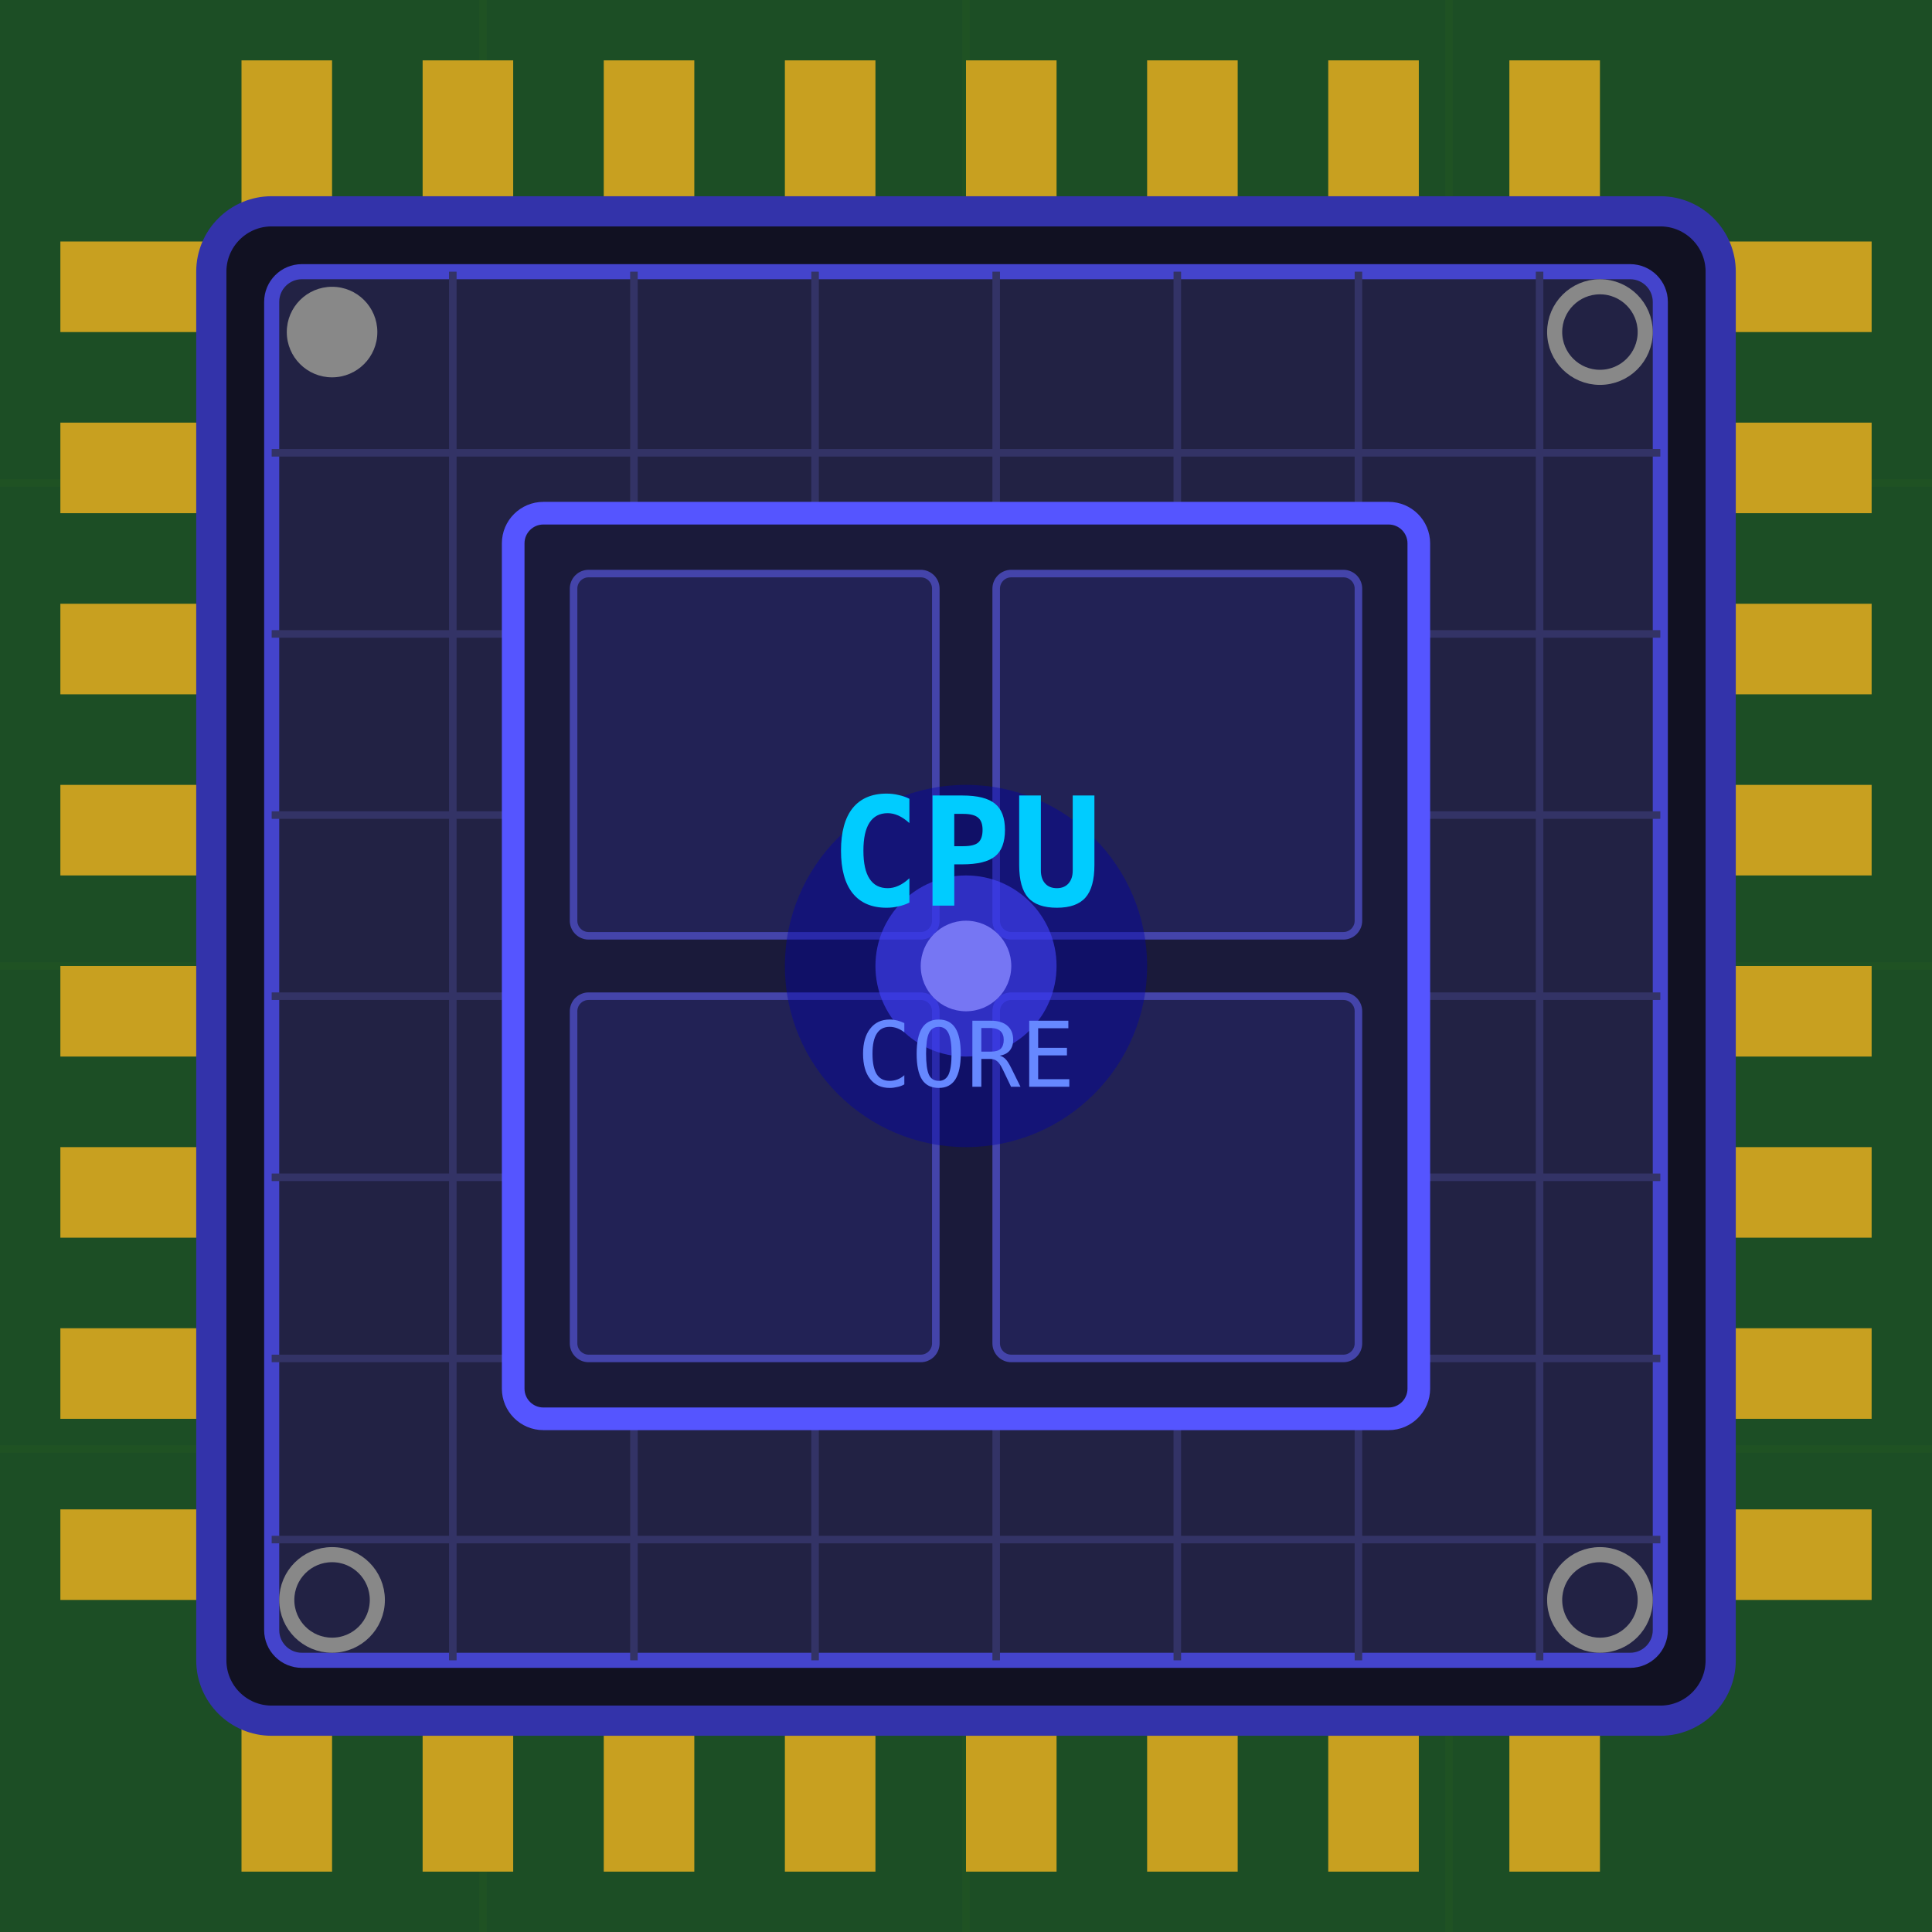
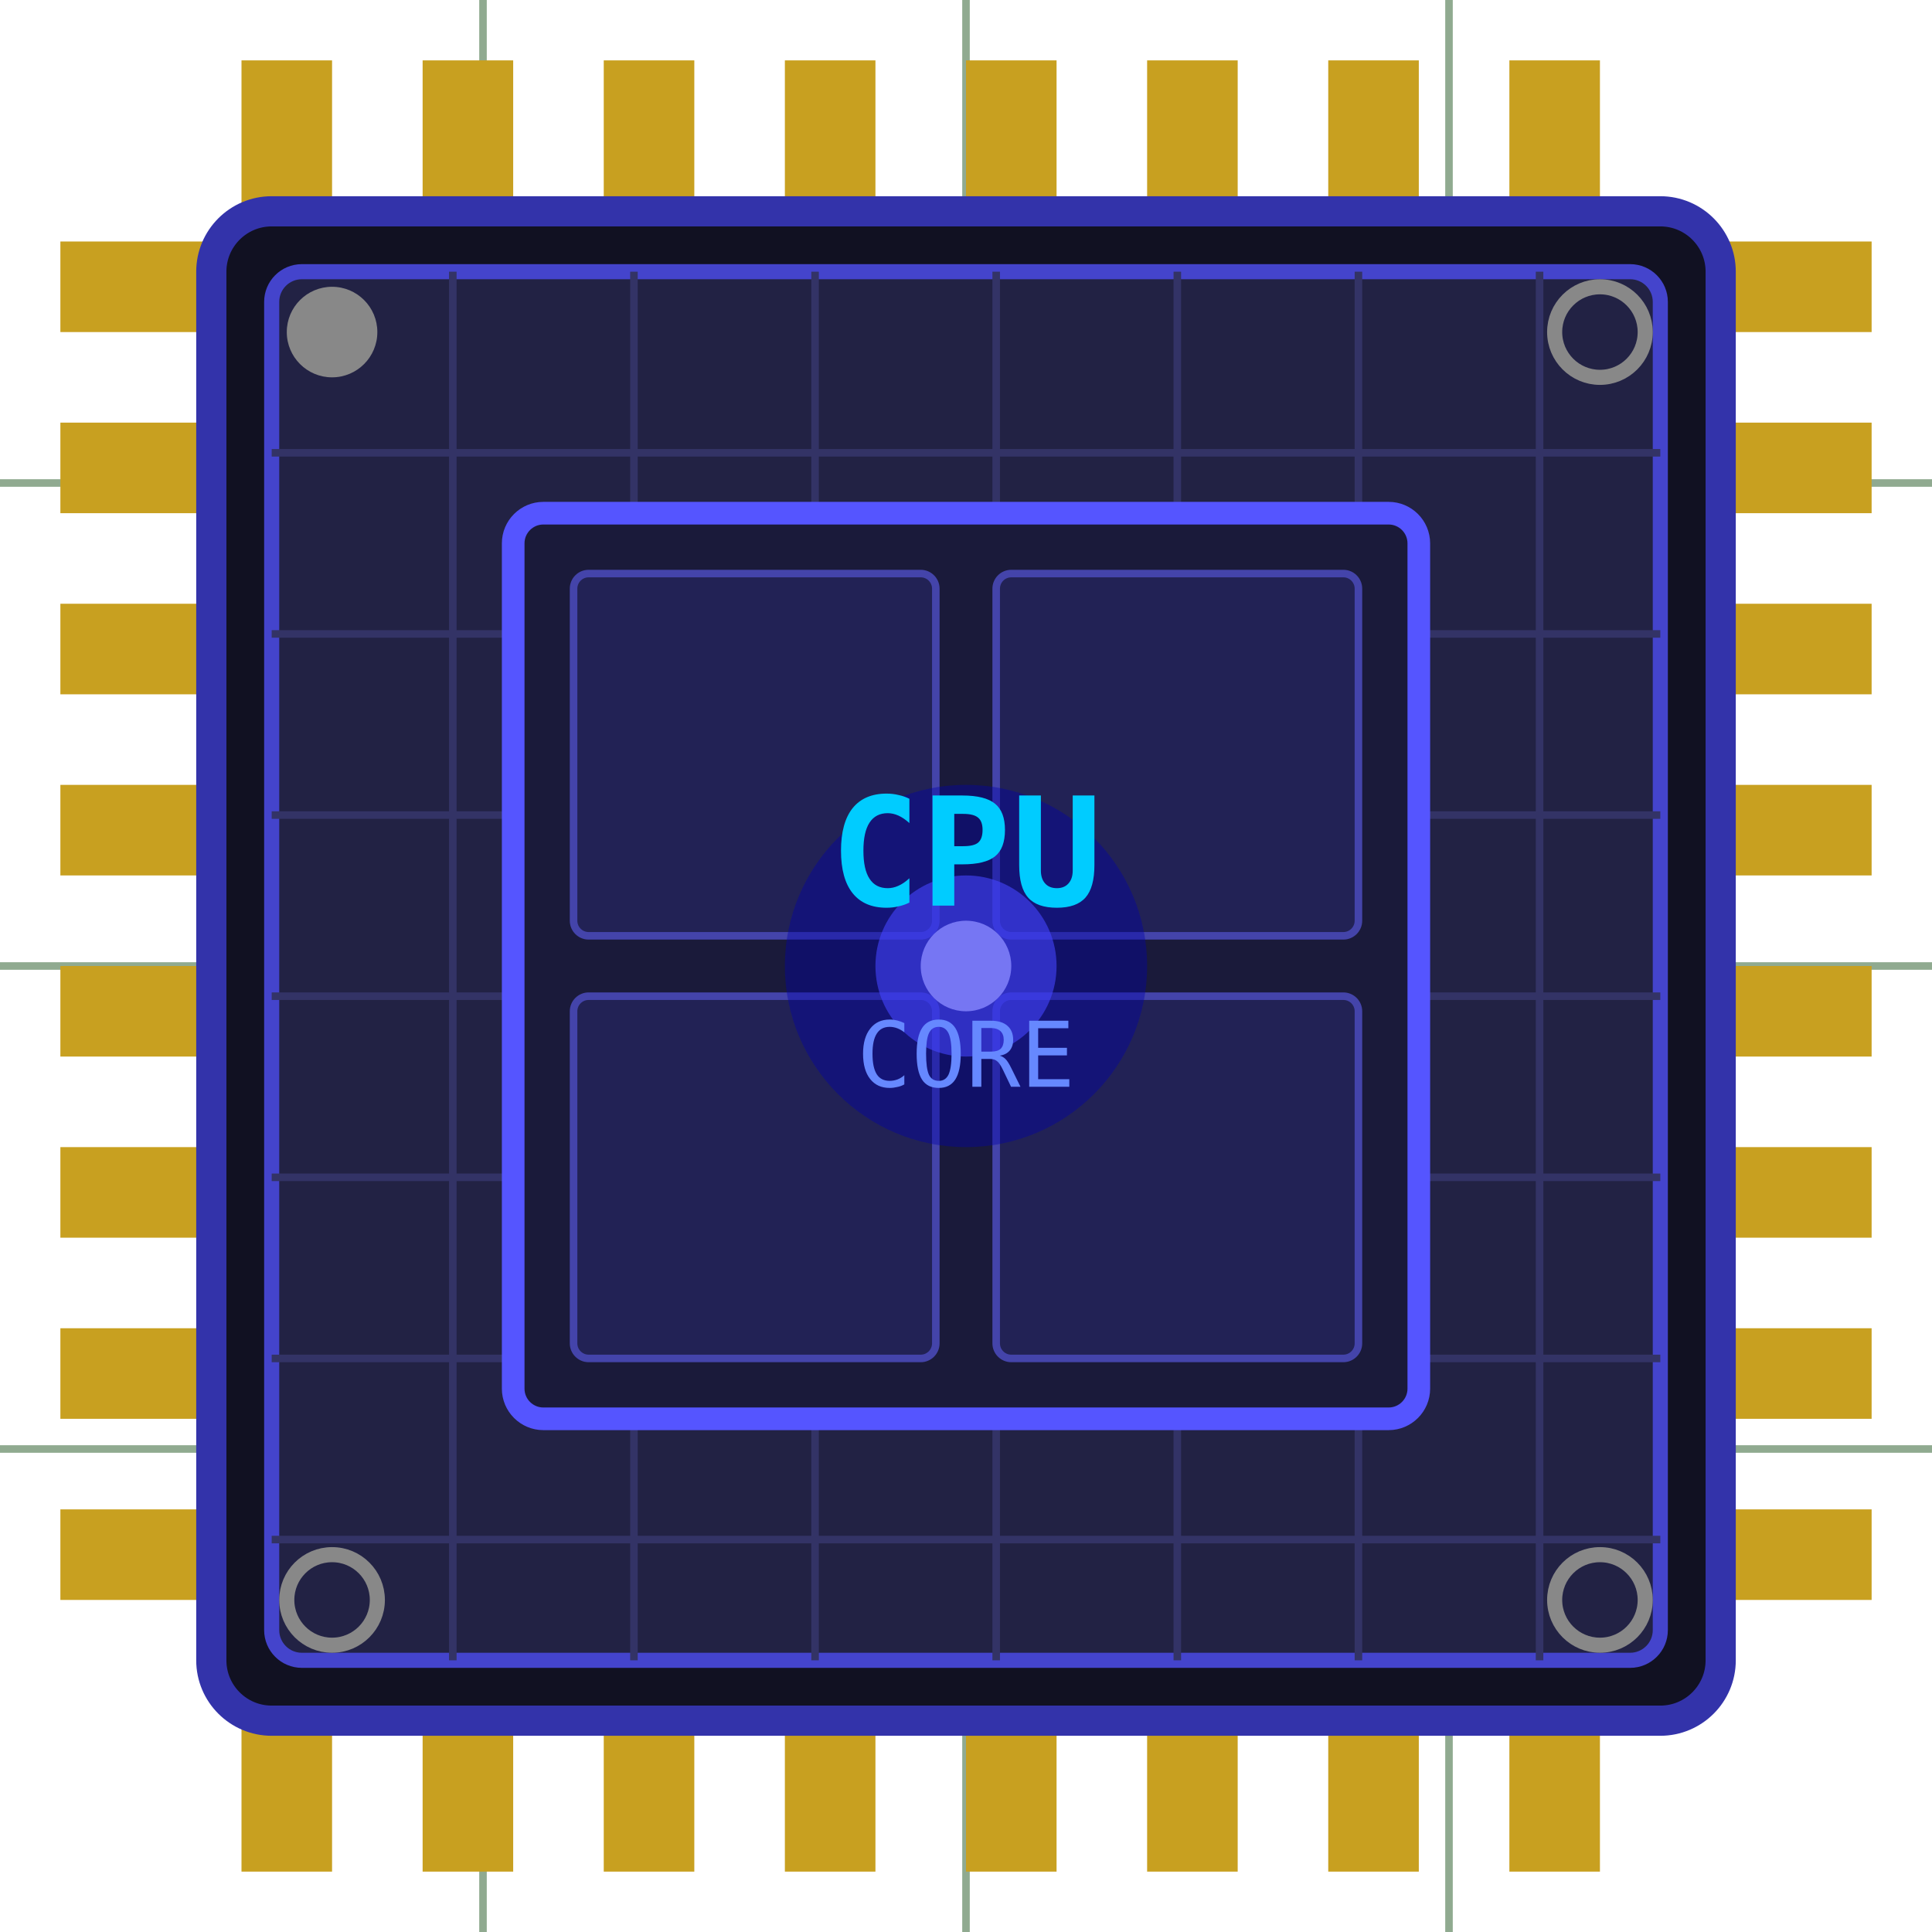
<svg xmlns="http://www.w3.org/2000/svg" viewBox="0 0 128 128" width="128" height="128">
-   <rect width="128" height="128" fill="#1e3a1e" />
-   <rect width="128" height="128" fill="#1a5c2a" opacity="0.6" />
  <line x1="32" y1="0" x2="32" y2="128" stroke="#225522" stroke-width="0.5" opacity="0.5" />
  <line x1="64" y1="0" x2="64" y2="128" stroke="#225522" stroke-width="0.5" opacity="0.5" />
  <line x1="96" y1="0" x2="96" y2="128" stroke="#225522" stroke-width="0.5" opacity="0.5" />
  <line x1="0" y1="32" x2="128" y2="32" stroke="#225522" stroke-width="0.5" opacity="0.5" />
  <line x1="0" y1="64" x2="128" y2="64" stroke="#225522" stroke-width="0.5" opacity="0.5" />
  <line x1="0" y1="96" x2="128" y2="96" stroke="#225522" stroke-width="0.5" opacity="0.5" />
  <rect x="16" y="4" width="6" height="12" fill="#c8a020" />
  <rect x="28" y="4" width="6" height="12" fill="#c8a020" />
  <rect x="40" y="4" width="6" height="12" fill="#c8a020" />
  <rect x="52" y="4" width="6" height="12" fill="#c8a020" />
  <rect x="64" y="4" width="6" height="12" fill="#c8a020" />
  <rect x="76" y="4" width="6" height="12" fill="#c8a020" />
  <rect x="88" y="4" width="6" height="12" fill="#c8a020" />
  <rect x="100" y="4" width="6" height="12" fill="#c8a020" />
  <rect x="16" y="112" width="6" height="12" fill="#c8a020" />
  <rect x="28" y="112" width="6" height="12" fill="#c8a020" />
  <rect x="40" y="112" width="6" height="12" fill="#c8a020" />
  <rect x="52" y="112" width="6" height="12" fill="#c8a020" />
  <rect x="64" y="112" width="6" height="12" fill="#c8a020" />
  <rect x="76" y="112" width="6" height="12" fill="#c8a020" />
  <rect x="88" y="112" width="6" height="12" fill="#c8a020" />
  <rect x="100" y="112" width="6" height="12" fill="#c8a020" />
  <rect x="4" y="16" width="12" height="6" fill="#c8a020" />
  <rect x="4" y="28" width="12" height="6" fill="#c8a020" />
  <rect x="4" y="40" width="12" height="6" fill="#c8a020" />
  <rect x="4" y="52" width="12" height="6" fill="#c8a020" />
  <rect x="4" y="64" width="12" height="6" fill="#c8a020" />
  <rect x="4" y="76" width="12" height="6" fill="#c8a020" />
  <rect x="4" y="88" width="12" height="6" fill="#c8a020" />
  <rect x="4" y="100" width="12" height="6" fill="#c8a020" />
  <rect x="112" y="16" width="12" height="6" fill="#c8a020" />
  <rect x="112" y="28" width="12" height="6" fill="#c8a020" />
  <rect x="112" y="40" width="12" height="6" fill="#c8a020" />
  <rect x="112" y="52" width="12" height="6" fill="#c8a020" />
  <rect x="112" y="64" width="12" height="6" fill="#c8a020" />
  <rect x="112" y="76" width="12" height="6" fill="#c8a020" />
  <rect x="112" y="88" width="12" height="6" fill="#c8a020" />
  <rect x="112" y="100" width="12" height="6" fill="#c8a020" />
  <rect x="14" y="14" width="100" height="100" rx="4" fill="#111122" stroke="#3333aa" stroke-width="2" />
  <rect x="18" y="18" width="92" height="92" rx="2" fill="#222244" stroke="#4444cc" stroke-width="1" />
  <line x1="18" y1="30" x2="110" y2="30" stroke="#333366" stroke-width="0.5" />
  <line x1="18" y1="42" x2="110" y2="42" stroke="#333366" stroke-width="0.5" />
  <line x1="18" y1="54" x2="110" y2="54" stroke="#333366" stroke-width="0.5" />
  <line x1="18" y1="66" x2="110" y2="66" stroke="#333366" stroke-width="0.5" />
  <line x1="18" y1="78" x2="110" y2="78" stroke="#333366" stroke-width="0.5" />
  <line x1="18" y1="90" x2="110" y2="90" stroke="#333366" stroke-width="0.5" />
  <line x1="18" y1="102" x2="110" y2="102" stroke="#333366" stroke-width="0.5" />
  <line x1="30" y1="18" x2="30" y2="110" stroke="#333366" stroke-width="0.5" />
  <line x1="42" y1="18" x2="42" y2="110" stroke="#333366" stroke-width="0.5" />
  <line x1="54" y1="18" x2="54" y2="110" stroke="#333366" stroke-width="0.5" />
  <line x1="66" y1="18" x2="66" y2="110" stroke="#333366" stroke-width="0.5" />
  <line x1="78" y1="18" x2="78" y2="110" stroke="#333366" stroke-width="0.5" />
  <line x1="90" y1="18" x2="90" y2="110" stroke="#333366" stroke-width="0.5" />
  <line x1="102" y1="18" x2="102" y2="110" stroke="#333366" stroke-width="0.5" />
  <rect x="34" y="34" width="60" height="60" rx="2" fill="#1a1a3a" stroke="#5555ff" stroke-width="1.5" />
  <rect x="38" y="38" width="24" height="24" rx="1" fill="#222255" stroke="#4444aa" stroke-width="0.5" />
  <rect x="66" y="38" width="24" height="24" rx="1" fill="#222255" stroke="#4444aa" stroke-width="0.5" />
  <rect x="38" y="66" width="24" height="24" rx="1" fill="#222255" stroke="#4444aa" stroke-width="0.5" />
  <rect x="66" y="66" width="24" height="24" rx="1" fill="#222255" stroke="#4444aa" stroke-width="0.5" />
  <circle cx="64" cy="64" r="12" fill="#0000aa" opacity="0.4" />
  <circle cx="64" cy="64" r="6" fill="#4444ff" opacity="0.6" />
  <circle cx="64" cy="64" r="3" fill="#8888ff" opacity="0.8" />
  <text x="64" y="60" font-family="monospace" font-size="10" font-weight="bold" fill="#00ccff" text-anchor="middle">CPU</text>
  <text x="64" y="72" font-family="monospace" font-size="6" fill="#6688ff" text-anchor="middle">CORE</text>
  <circle cx="22" cy="22" r="3" fill="#888888" />
  <circle cx="106" cy="22" r="3" fill="none" stroke="#888" stroke-width="1" />
  <circle cx="22" cy="106" r="3" fill="none" stroke="#888" stroke-width="1" />
  <circle cx="106" cy="106" r="3" fill="none" stroke="#888" stroke-width="1" />
</svg>
